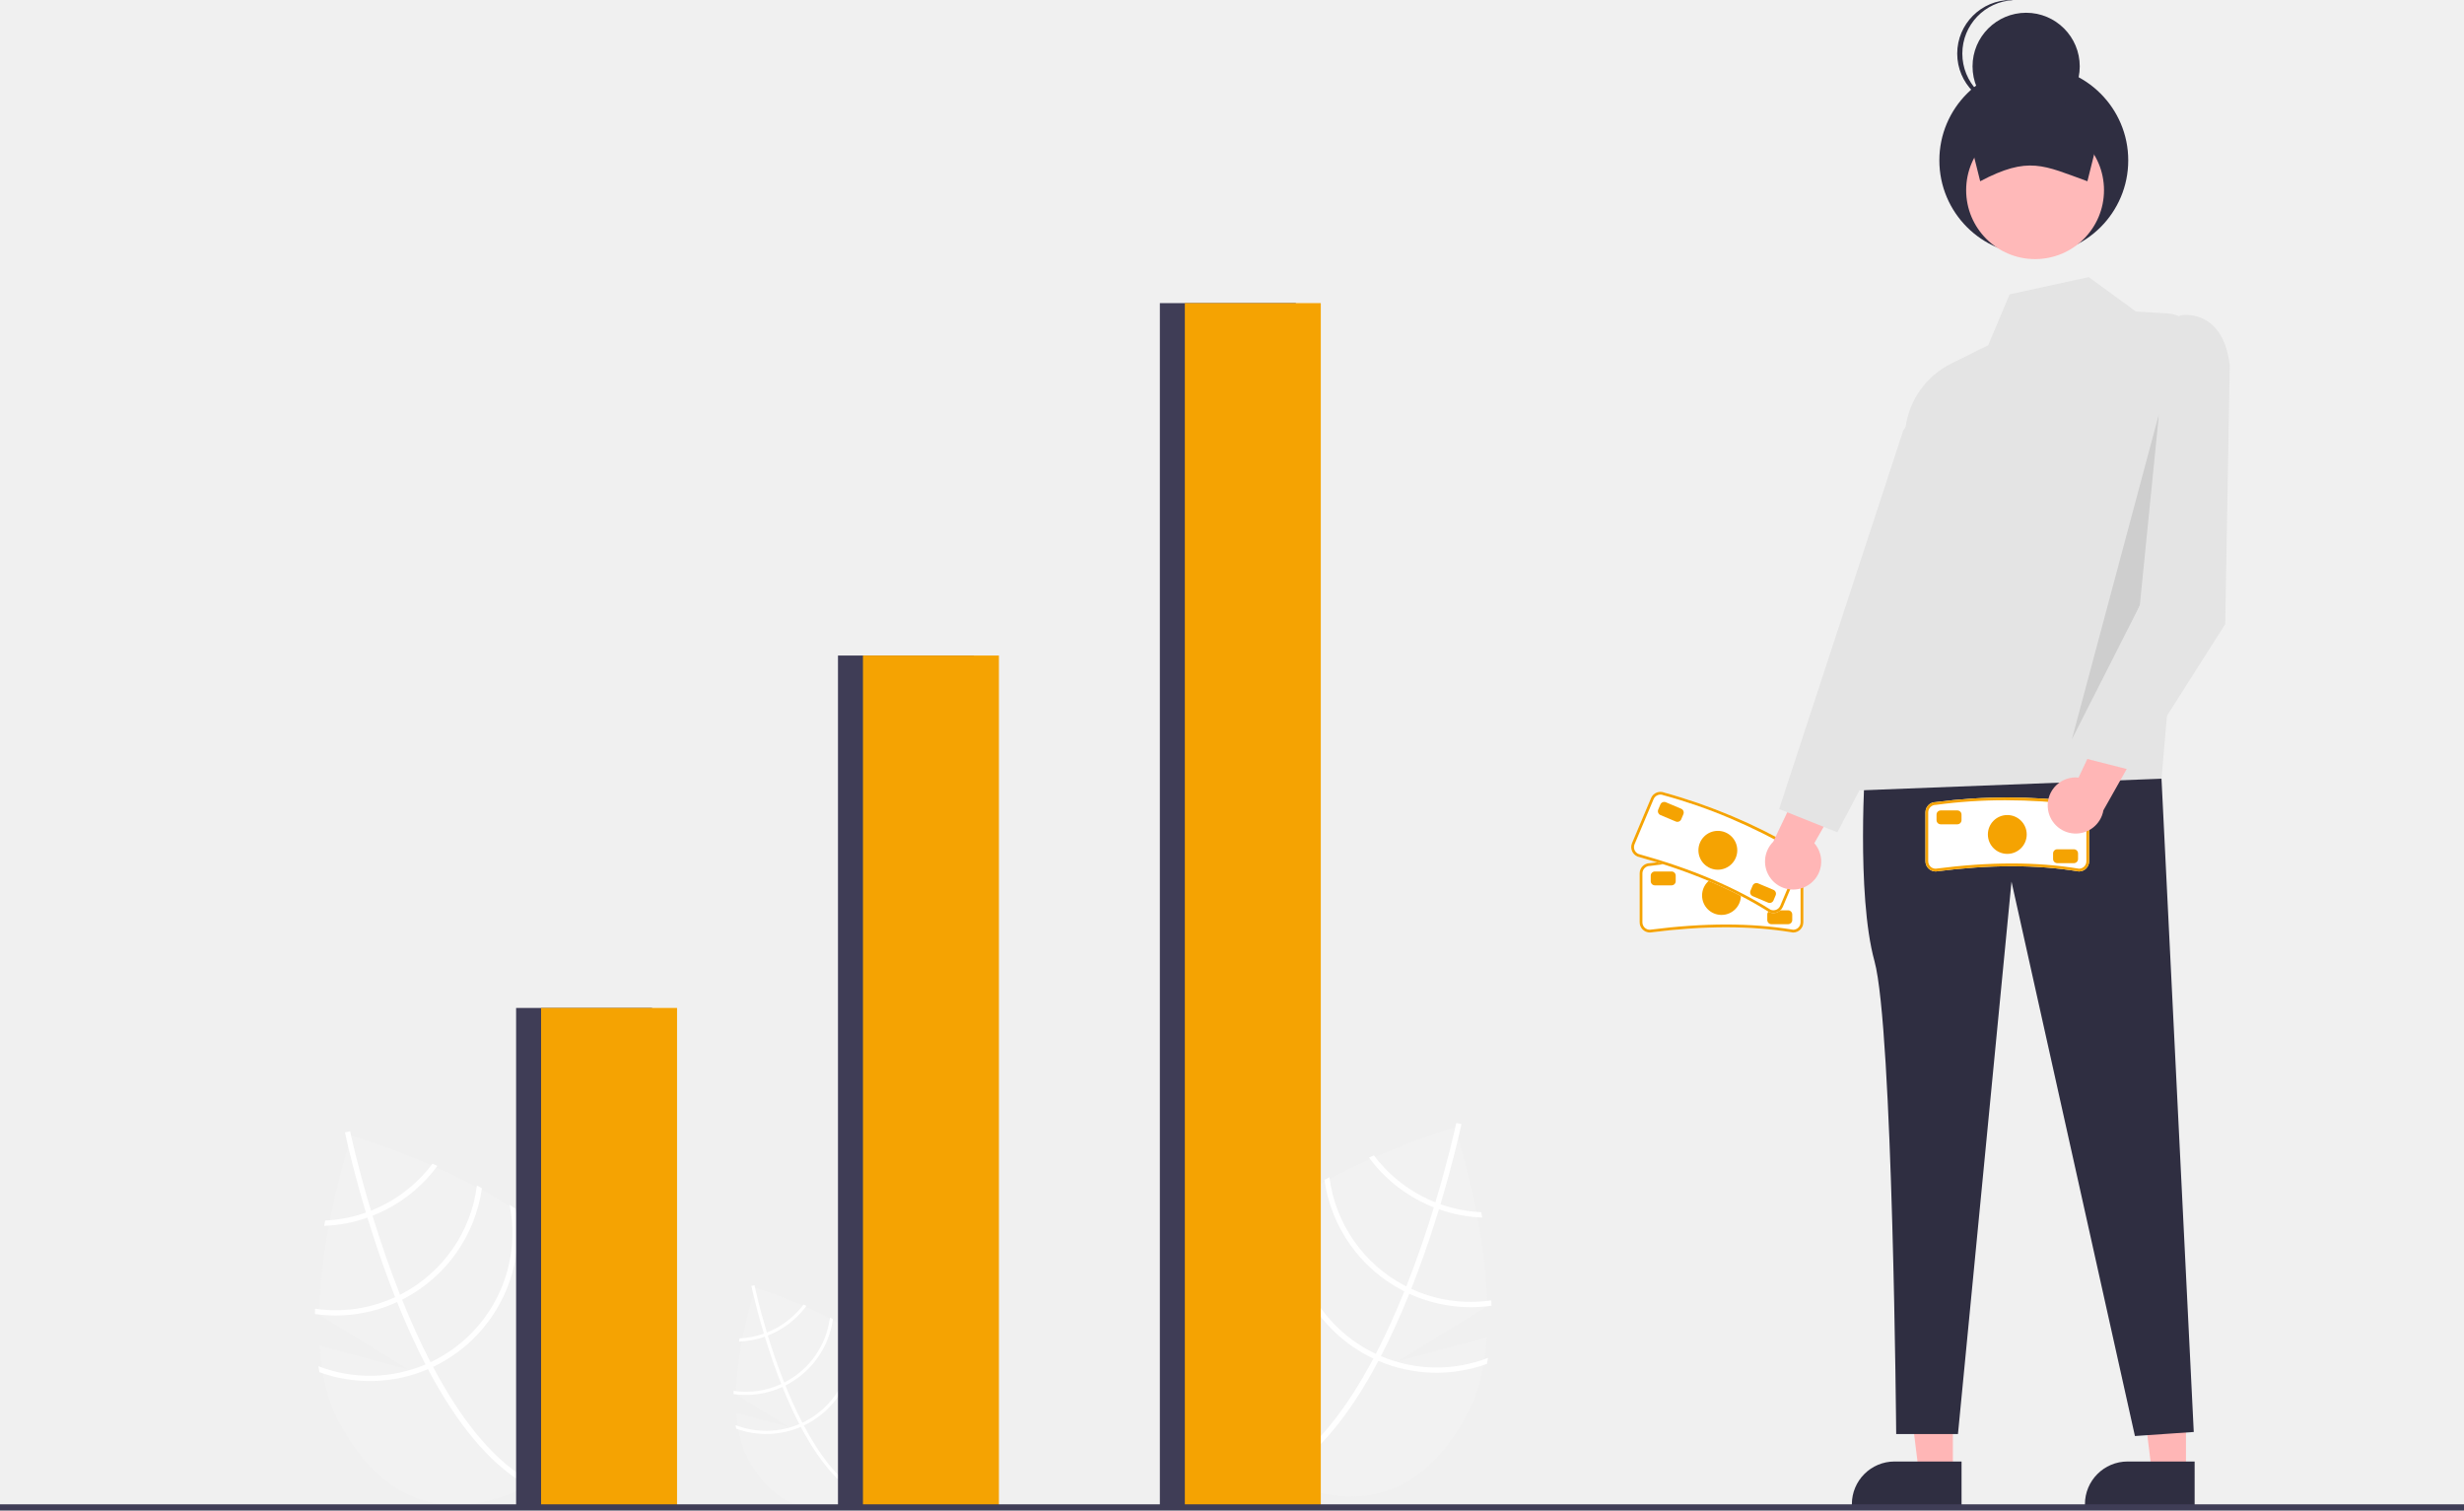
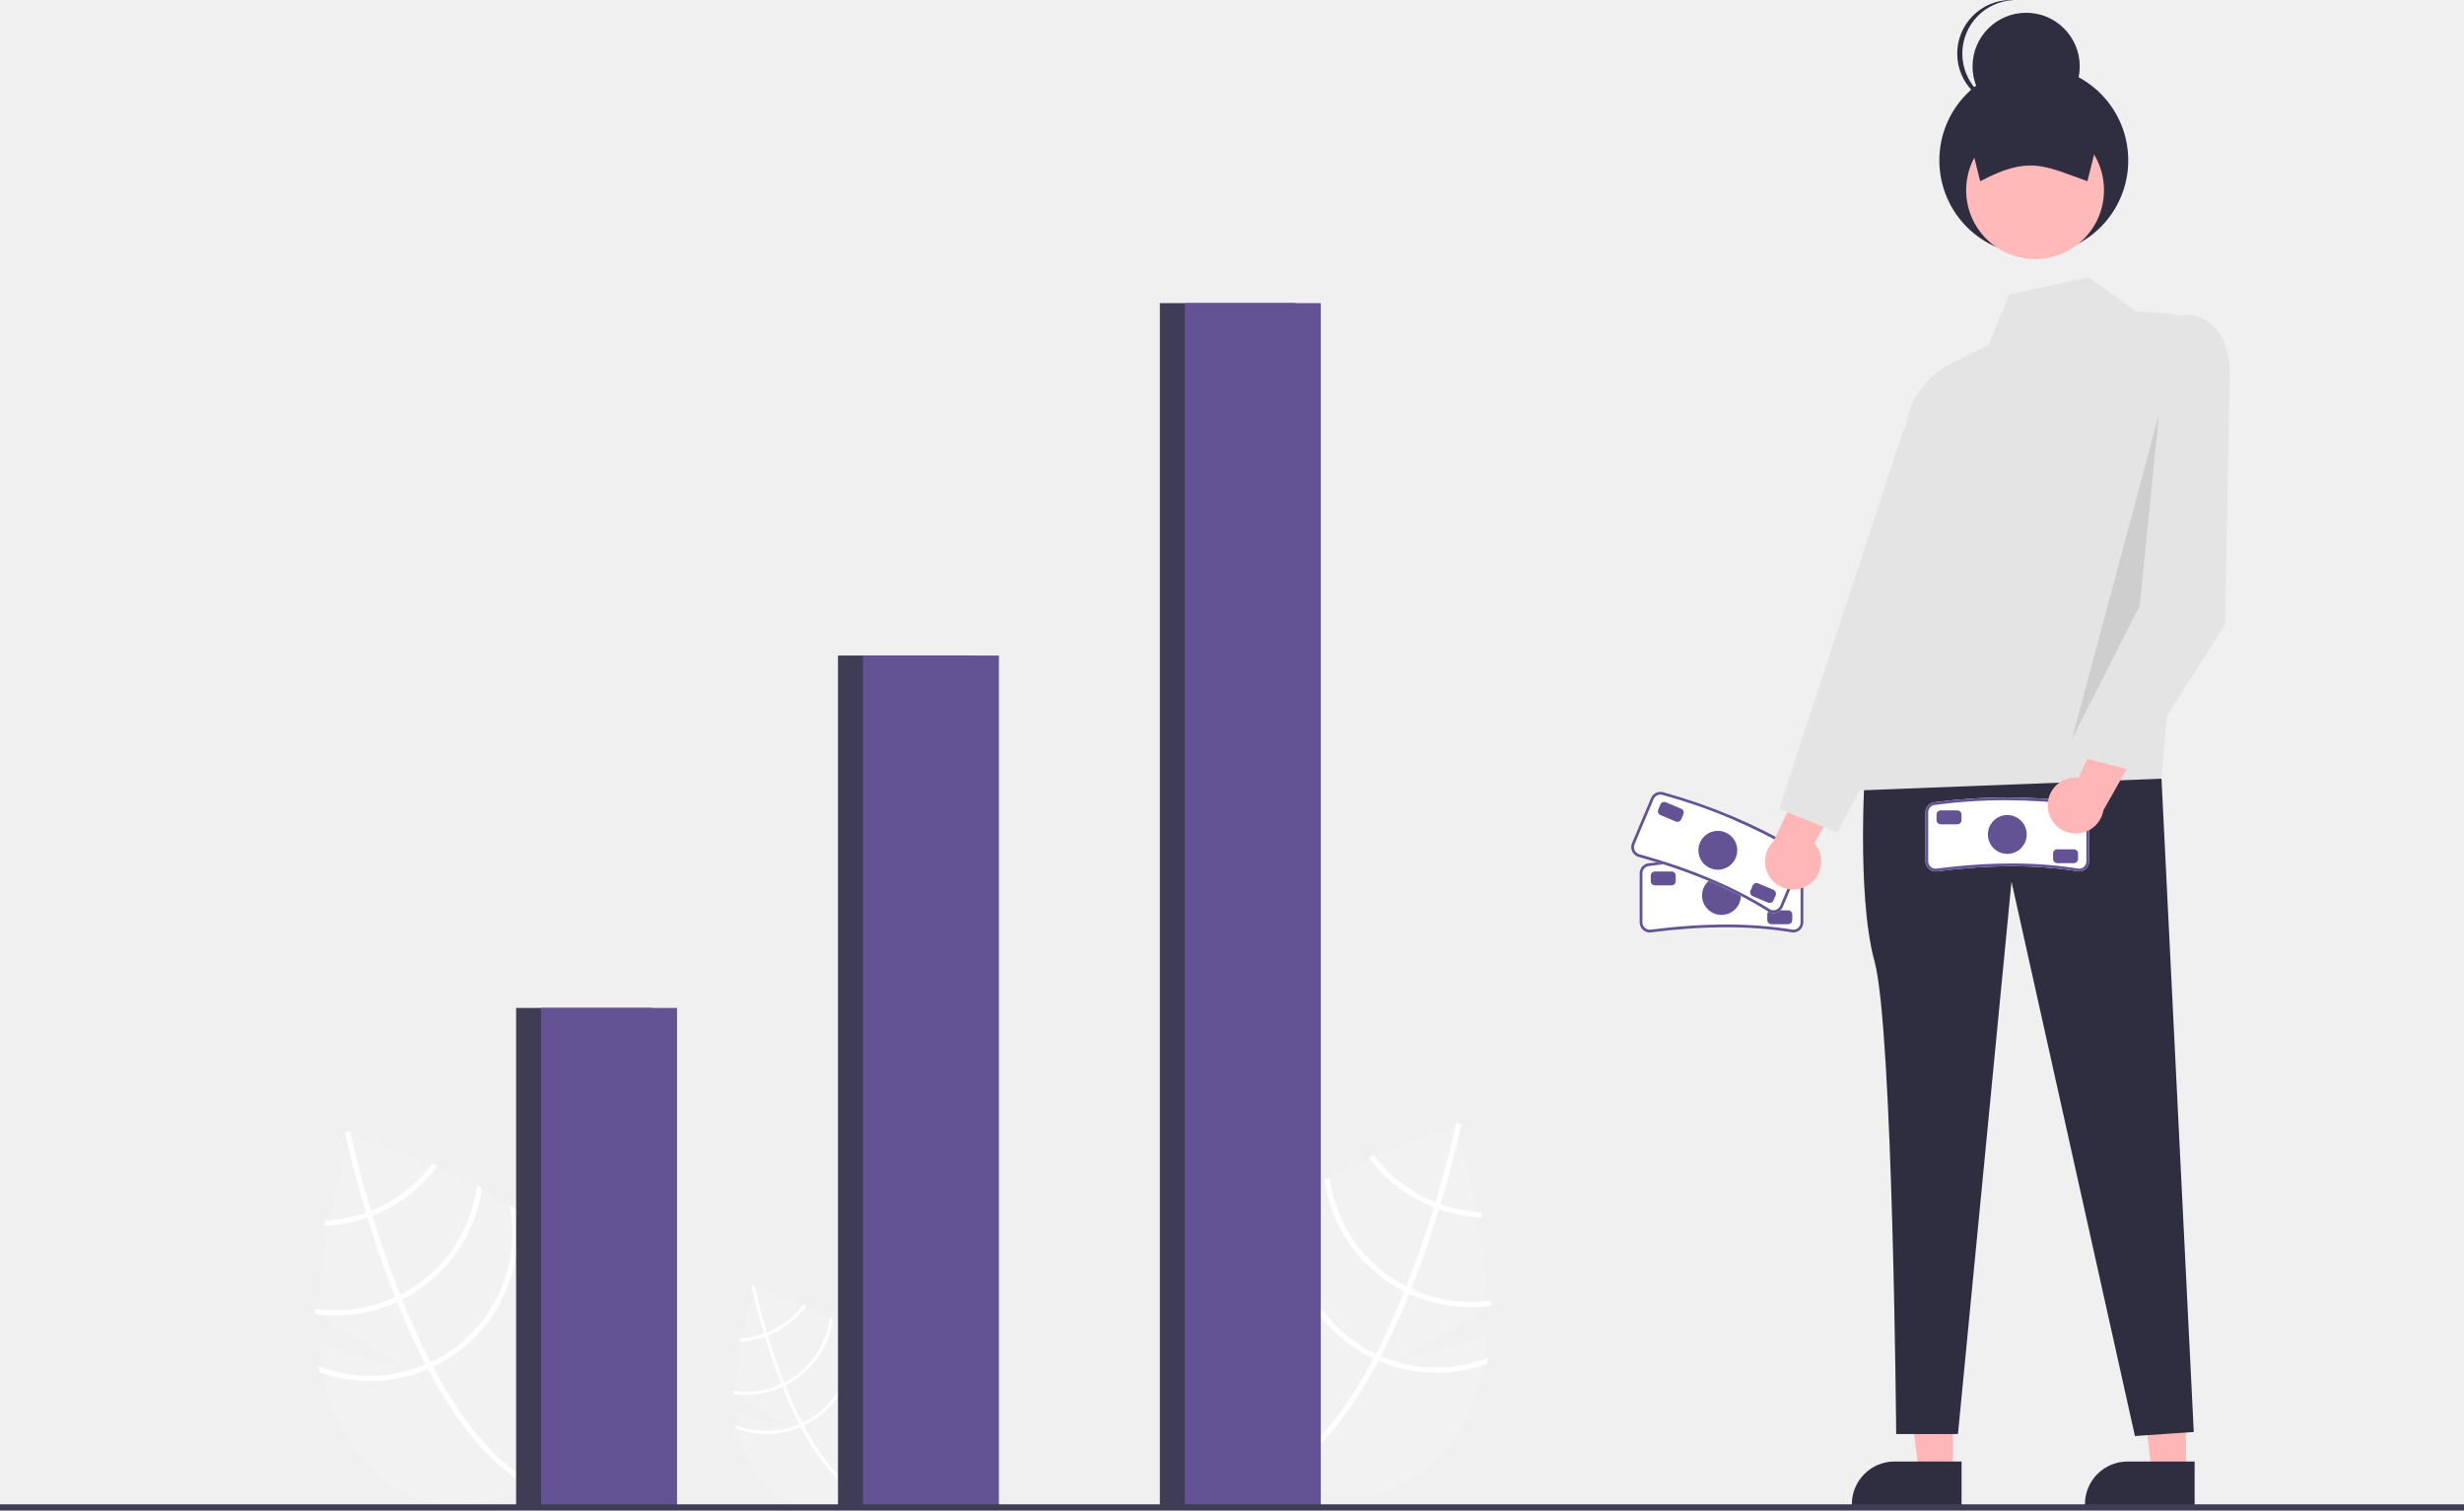
<svg xmlns="http://www.w3.org/2000/svg" data-name="Layer 1" width="888" height="544.357" viewBox="0 0 888 544.357">
  <path d="M691.817,659.775l-32.031,8.592,32.263-19.84c-.694-31.628-11.733-64.424-11.733-64.424s-68.95,19.975-87.046,54.564-3.852,57.425,21.514,70.695c25.365,13.27,52.247,11.951,70.343-22.639C689.154,679.026,691.147,669.669,691.817,659.775Z" transform="translate(-156 -177.8214)" fill="#f2f2f2" />
  <path d="M653.662,666.536l-.892,1.705c-10.47,19.765-21.902,33.479-34.156,40.936-.177.112-.357.211-.534.323l-.5-.831-.471-.805c13.427-7.951,24.696-23.224,33.832-40.461.3-.553.604-1.114.892-1.684,3.803-7.331,7.228-14.967,10.273-22.534.241-.584.478-1.18.714-1.776,3.967-10.008,7.275-19.824,9.926-28.467.19-.61.372-1.225.549-1.831,4.427-14.648,6.883-25.651,7.41-28.096.069-.297.102-.463.111-.501l.921.192.013-.004.93.196c-.009.038-.117.594-.349,1.613-.845,3.815-3.246,14.116-7.203,27.29-.181.593-.363,1.208-.553,1.818-2.144,7.016-4.707,14.771-7.699,22.752q-1.123,3.009-2.281,5.902c-.228.601-.465,1.197-.706,1.781Q658.952,656.323,653.662,666.536Z" transform="translate(-156 -177.8214)" fill="#fff" />
  <path d="M675.128,611.801c-.605-.22-1.219-.444-1.832-.69a52.552,52.552,0,0,1-4.888-2.246,51.119,51.119,0,0,1-17.268-14.667c-.589.262-1.177.524-1.778.79a53.011,53.011,0,0,0,18.163,15.566,54.372,54.372,0,0,0,5.222,2.388c.605.241,1.219.465,1.828.677a52.565,52.565,0,0,0,15.595,2.966q-.18-.981-.348-1.924A50.943,50.943,0,0,1,675.128,611.801Z" transform="translate(-156 -177.8214)" fill="#fff" />
  <path d="M664.594,642.272q-.9-.406-1.774-.863c-.182-.084-.367-.181-.545-.274a51.39,51.39,0,0,1-27.161-39.076c-.598.321-1.196.643-1.79.977a53.298,53.298,0,0,0,28.068,39.787c.236.124.473.247.713.362.595.301,1.186.588,1.782.868a53.016,53.016,0,0,0,29.618,4.315c-.01-.639-.019-1.279-.037-1.922A51.037,51.037,0,0,1,664.594,642.272Z" transform="translate(-156 -177.8214)" fill="#fff" />
  <path d="M653.662,666.536c-.617-.258-1.226-.534-1.83-.818-.646-.306-1.288-.62-1.921-.951a51.529,51.529,0,0,1-26.586-55.75c-.738.485-1.471.962-2.191,1.455a53.416,53.416,0,0,0,27.894,55.983c.633.331,1.27.654,1.913.947.608.297,1.217.572,1.83.839a53.259,53.259,0,0,0,39.098,1.093c.149-.717.269-1.439.393-2.17A51.362,51.362,0,0,1,653.662,666.536Z" transform="translate(-156 -177.8214)" fill="#fff" />
  <path d="M271.183,662.775l32.031,8.592L270.952,651.528c.694-31.628,11.733-64.424,11.733-64.424s68.95,19.975,87.046,54.564,3.852,57.425-21.514,70.695c-25.365,13.27-52.247,11.951-70.343-22.639C273.846,682.026,271.853,672.669,271.183,662.775Z" transform="translate(-156 -177.8214)" fill="#f2f2f2" />
  <path d="M309.338,669.536l.892,1.705c10.47,19.765,21.902,33.479,34.156,40.936.177.112.357.211.534.323l.5-.831.471-.805c-13.427-7.951-24.696-23.224-33.832-40.461-.3-.553-.604-1.114-.892-1.684-3.803-7.331-7.228-14.967-10.273-22.534-.241-.584-.478-1.18-.714-1.776-3.967-10.008-7.275-19.824-9.926-28.467-.19-.61-.372-1.225-.549-1.831-4.427-14.648-6.883-25.651-7.41-28.096-.069-.297-.102-.463-.111-.501l-.921.192-.013-.004-.93.196c.009.038.117.594.349,1.613.845,3.815,3.246,14.116,7.203,27.29.181.593.363,1.208.553,1.818,2.144,7.016,4.707,14.771,7.699,22.752q1.123,3.009,2.281,5.902c.228.601.465,1.197.706,1.781Q304.048,659.323,309.338,669.536Z" transform="translate(-156 -177.8214)" fill="#fff" />
  <path d="M273.179,617.661q-.168.943-.348,1.924a52.565,52.565,0,0,0,15.595-2.966c.61-.211,1.223-.436,1.828-.677a54.372,54.372,0,0,0,5.222-2.388,53.011,53.011,0,0,0,18.163-15.566c-.601-.266-1.19-.528-1.778-.79a51.119,51.119,0,0,1-17.268,14.667,52.552,52.552,0,0,1-4.888,2.246c-.613.246-1.227.47-1.832.69A50.943,50.943,0,0,1,273.179,617.661Z" transform="translate(-156 -177.8214)" fill="#fff" />
  <path d="M269.531,649.445c-.018.644-.028,1.283-.037,1.922a53.016,53.016,0,0,0,29.618-4.315c.596-.279,1.187-.567,1.782-.868.241-.115.477-.239.713-.362a53.298,53.298,0,0,0,28.068-39.787c-.594-.334-1.192-.656-1.79-.977a51.39,51.39,0,0,1-27.161,39.076c-.177.093-.363.19-.545.274q-.874.457-1.774.863A51.037,51.037,0,0,1,269.531,649.445Z" transform="translate(-156 -177.8214)" fill="#fff" />
  <path d="M270.738,670.164c.124.731.244,1.453.393,2.17a53.259,53.259,0,0,0,39.098-1.093c.613-.267,1.221-.542,1.83-.839.642-.293,1.28-.616,1.913-.947a53.416,53.416,0,0,0,27.894-55.983c-.721-.494-1.454-.97-2.191-1.455a51.529,51.529,0,0,1-26.586,55.75c-.633.331-1.275.645-1.921.951-.604.284-1.213.559-1.83.818A51.362,51.362,0,0,1,270.738,670.164Z" transform="translate(-156 -177.8214)" fill="#fff" />
  <path d="M421.356,686.995l19.069,5.115-19.207-11.811c.413-18.829,6.985-38.353,6.985-38.353s41.048,11.892,51.821,32.483,2.293,34.186-12.808,42.087c-15.101,7.9-31.104,7.115-41.877-13.477C422.941,698.456,421.755,692.885,421.356,686.995Z" transform="translate(-156 -177.8214)" fill="#f2f2f2" />
  <path d="M444.07,691.02l.531,1.015c6.233,11.767,13.039,19.931,20.334,24.371.105.067.213.125.318.192l.298-.495.28-.479c-7.993-4.734-14.702-13.826-20.141-24.087-.179-.329-.36-.663-.531-1.002-2.264-4.364-4.303-8.91-6.116-13.415-.143-.347-.284-.702-.425-1.058-2.362-5.958-4.331-11.802-5.909-16.947-.113-.363-.221-.729-.327-1.09-2.636-8.72-4.098-15.271-4.411-16.726-.041-.177-.061-.275-.066-.298l-.548.114-.008-.002-.553.117c.005.023.07.354.208.96.503,2.271,1.932,8.404,4.288,16.246.108.353.216.719.329,1.082,1.276,4.177,2.802,8.793,4.584,13.545q.668,1.791,1.358,3.514c.136.358.277.713.42,1.06Q440.921,684.94,444.07,691.02Z" transform="translate(-156 -177.8214)" fill="#fff" />
  <path d="M422.544,660.138q-.1.561-.207,1.145a31.294,31.294,0,0,0,9.284-1.766c.363-.126.728-.259,1.088-.403a32.37,32.37,0,0,0,3.109-1.422,31.559,31.559,0,0,0,10.813-9.267c-.358-.158-.708-.314-1.059-.47a30.432,30.432,0,0,1-10.28,8.732,31.287,31.287,0,0,1-2.91,1.337c-.365.146-.73.28-1.091.411A30.327,30.327,0,0,1,422.544,660.138Z" transform="translate(-156 -177.8214)" fill="#fff" />
  <path d="M420.373,679.06c-.011.383-.016.764-.022,1.144a31.562,31.562,0,0,0,17.633-2.569c.355-.166.707-.338,1.061-.517.143-.069.284-.142.425-.216a31.73,31.73,0,0,0,16.709-23.686c-.354-.199-.71-.39-1.066-.582a30.594,30.594,0,0,1-16.169,23.263c-.106.055-.216.113-.324.163q-.52.272-1.056.514A30.383,30.383,0,0,1,420.373,679.06Z" transform="translate(-156 -177.8214)" fill="#fff" />
  <path d="M421.091,691.394c.074.435.145.865.234,1.292a31.707,31.707,0,0,0,23.276-.651c.365-.159.727-.323,1.089-.499.382-.174.762-.367,1.139-.564a31.8,31.8,0,0,0,16.606-33.328c-.429-.294-.865-.578-1.304-.866a30.676,30.676,0,0,1-15.827,33.19c-.377.197-.759.384-1.144.566-.36.169-.722.333-1.089.487A30.577,30.577,0,0,1,421.091,691.394Z" transform="translate(-156 -177.8214)" fill="#fff" />
  <path d="M802.236,513.878l-.082-.007c-15.167-2.504-32.015-2.503-51.508.003h-.008a3.686,3.686,0,0,1-3.729-3.669V492.552a3.678,3.678,0,0,1,3.673-3.673,199.874,199.874,0,0,1,51.715.004h.007a3.659,3.659,0,0,1,3.605,3.669v17.653A3.678,3.678,0,0,1,802.236,513.878Z" transform="translate(-156 -177.8214)" fill="#fff" />
-   <path d="M802.236,513.878l-.082-.007c-15.167-2.504-32.015-2.503-51.508.003h-.008a3.686,3.686,0,0,1-3.729-3.669V492.552a3.678,3.678,0,0,1,3.673-3.673,199.874,199.874,0,0,1,51.715.004h.007a3.659,3.659,0,0,1,3.605,3.669v17.653A3.678,3.678,0,0,1,802.236,513.878Zm-26.482-25.675a184.5,184.5,0,0,0-25.103,1.67,2.699,2.699,0,0,0-2.741,2.678v17.653a2.676,2.676,0,0,0,2.673,2.673c19.51-2.513,36.439-2.513,51.693-0a2.676,2.676,0,0,0,2.634-2.673V492.552a2.676,2.676,0,0,0-2.673-2.673A215.528,215.528,0,0,0,775.754,488.203Z" transform="translate(-156 -177.8214)" fill="#f5a302" />
-   <circle cx="620.409" cy="322.714" r="7" fill="#f5a302" />
-   <path d="M758.409,496.878h-6a1.502,1.502,0,0,1-1.5-1.5v-2a1.502,1.502,0,0,1,1.5-1.5h6a1.502,1.502,0,0,1,1.5,1.5v2A1.502,1.502,0,0,1,758.409,496.878Z" transform="translate(-156 -177.8214)" fill="#f5a302" />
-   <path d="M800.409,510.878h-6a1.502,1.502,0,0,1-1.5-1.5v-2a1.502,1.502,0,0,1,1.5-1.5h6a1.502,1.502,0,0,1,1.5,1.5v2A1.502,1.502,0,0,1,800.409,510.878Z" transform="translate(-156 -177.8214)" fill="#f5a302" />
+   <path d="M802.236,513.878l-.082-.007c-15.167-2.504-32.015-2.503-51.508.003h-.008a3.686,3.686,0,0,1-3.729-3.669V492.552a3.678,3.678,0,0,1,3.673-3.673,199.874,199.874,0,0,1,51.715.004h.007a3.659,3.659,0,0,1,3.605,3.669v17.653A3.678,3.678,0,0,1,802.236,513.878Zm-26.482-25.675a184.5,184.5,0,0,0-25.103,1.67,2.699,2.699,0,0,0-2.741,2.678v17.653a2.676,2.676,0,0,0,2.673,2.673c19.51-2.513,36.439-2.513,51.693-0a2.676,2.676,0,0,0,2.634-2.673V492.552a2.676,2.676,0,0,0-2.673-2.673A215.528,215.528,0,0,0,775.754,488.203Z" transform="translate(-156 -177.8214)" fill="#645394" />
+   <circle cx="620.409" cy="322.714" r="7" fill="#645394" />
+   <path d="M758.409,496.878h-6a1.502,1.502,0,0,1-1.5-1.5v-2a1.502,1.502,0,0,1,1.5-1.5h6a1.502,1.502,0,0,1,1.5,1.5v2A1.502,1.502,0,0,1,758.409,496.878Z" transform="translate(-156 -177.8214)" fill="#645394" />
+   <path d="M800.409,510.878h-6a1.502,1.502,0,0,1-1.5-1.5v-2a1.502,1.502,0,0,1,1.5-1.5h6a1.502,1.502,0,0,1,1.5,1.5v2A1.502,1.502,0,0,1,800.409,510.878Z" transform="translate(-156 -177.8214)" fill="#645394" />
  <path d="M793.699,506.577l-.072-.038c-12.999-8.205-28.522-14.757-47.455-20.028l-.007-.003a3.686,3.686,0,0,1-2.009-4.831l6.865-16.264a3.678,3.678,0,0,1,4.813-1.956,199.874,199.874,0,0,1,47.643,20.115l.006.003a3.659,3.659,0,0,1,1.894,4.783l-6.865,16.264A3.678,3.678,0,0,1,793.699,506.577Z" transform="translate(-156 -177.8214)" fill="#fff" />
-   <path d="M793.699,506.577l-.072-.038c-12.999-8.205-28.522-14.757-47.455-20.028l-.007-.003a3.686,3.686,0,0,1-2.009-4.831l6.865-16.264a3.678,3.678,0,0,1,4.813-1.956,199.874,199.874,0,0,1,47.643,20.115l.006.003a3.659,3.659,0,0,1,1.894,4.783l-6.865,16.264A3.678,3.678,0,0,1,793.699,506.577Zm-14.413-33.953a184.498,184.498,0,0,0-23.776-8.223,2.699,2.699,0,0,0-3.567,1.401l-6.865,16.264a2.676,2.676,0,0,0,1.423,3.503c18.951,5.272,34.548,11.856,47.624,20.102a2.676,2.676,0,0,0,3.466-1.438l6.865-16.264a2.676,2.676,0,0,0-1.423-3.503A215.53,215.53,0,0,0,779.286,472.624Z" transform="translate(-156 -177.8214)" fill="#f5a302" />
-   <circle cx="619.094" cy="306.419" r="7" fill="#f5a302" />
-   <path d="M759.933,473.871l-5.528-2.333a1.502,1.502,0,0,1-.799-1.965l.778-1.843a1.502,1.502,0,0,1,1.965-.799l5.528,2.333a1.502,1.502,0,0,1,.799,1.965l-.778,1.843A1.502,1.502,0,0,1,759.933,473.871Z" transform="translate(-156 -177.8214)" fill="#f5a302" />
-   <path d="M793.183,503.103l-5.528-2.333a1.502,1.502,0,0,1-.799-1.965l.778-1.843a1.502,1.502,0,0,1,1.965-.799l5.528,2.333a1.502,1.502,0,0,1,.799,1.965l-.778,1.843A1.502,1.502,0,0,1,793.183,503.103Z" transform="translate(-156 -177.8214)" fill="#f5a302" />
+   <path d="M793.699,506.577l-.072-.038c-12.999-8.205-28.522-14.757-47.455-20.028l-.007-.003a3.686,3.686,0,0,1-2.009-4.831l6.865-16.264a3.678,3.678,0,0,1,4.813-1.956,199.874,199.874,0,0,1,47.643,20.115l.006.003a3.659,3.659,0,0,1,1.894,4.783l-6.865,16.264A3.678,3.678,0,0,1,793.699,506.577Zm-14.413-33.953a184.498,184.498,0,0,0-23.776-8.223,2.699,2.699,0,0,0-3.567,1.401l-6.865,16.264a2.676,2.676,0,0,0,1.423,3.503c18.951,5.272,34.548,11.856,47.624,20.102a2.676,2.676,0,0,0,3.466-1.438l6.865-16.264a2.676,2.676,0,0,0-1.423-3.503A215.53,215.53,0,0,0,779.286,472.624Z" transform="translate(-156 -177.8214)" fill="#645394" />
+   <circle cx="619.094" cy="306.419" r="7" fill="#645394" />
+   <path d="M759.933,473.871l-5.528-2.333a1.502,1.502,0,0,1-.799-1.965l.778-1.843a1.502,1.502,0,0,1,1.965-.799l5.528,2.333a1.502,1.502,0,0,1,.799,1.965l-.778,1.843A1.502,1.502,0,0,1,759.933,473.871Z" transform="translate(-156 -177.8214)" fill="#645394" />
+   <path d="M793.183,503.103l-5.528-2.333a1.502,1.502,0,0,1-.799-1.965l.778-1.843a1.502,1.502,0,0,1,1.965-.799l5.528,2.333a1.502,1.502,0,0,1,.799,1.965l-.778,1.843A1.502,1.502,0,0,1,793.183,503.103Z" transform="translate(-156 -177.8214)" fill="#645394" />
  <path d="M807.475,496.913a10.056,10.056,0,0,0,2.386-15.234l17.709-31.038-18.531,1.197-13.975,29.291a10.11,10.11,0,0,0,12.412,15.784Z" transform="translate(-156 -177.8214)" fill="#ffb6b6" />
  <polygon points="787.796 530.684 775.536 530.684 769.704 483.396 787.798 483.397 787.796 530.684" fill="#ffb6b6" />
  <path d="M946.922,720.39l-39.531-.001v-.5A15.387,15.387,0,0,1,922.778,704.502h.001l24.144.001Z" transform="translate(-156 -177.8214)" fill="#2f2e41" />
  <polygon points="703.796 530.684 691.536 530.684 685.704 483.396 703.798 483.397 703.796 530.684" fill="#ffb6b6" />
  <path d="M862.922,720.39l-39.531-.001v-.5A15.387,15.387,0,0,1,838.778,704.502h.001l24.144.001Z" transform="translate(-156 -177.8214)" fill="#2f2e41" />
  <path d="M828.271,451.974s-3.372,48.021,3.269,72.206,7.827,170.441,7.827,170.441h22.262l19.295-199.085L925.406,695.323l21.204-1.458L934.982,458.443Z" transform="translate(-156 -177.8214)" fill="#2f2e41" />
  <path d="M925.783,290.096l-17.019-12.419L880.247,283.887l-7.719,18.342-13.302,6.595a30.152,30.152,0,0,0-16.447,22.692l-19.003,131.225,111.206-4.299,13.463-154.543a12.116,12.116,0,0,0-11.367-13.147Z" transform="translate(-156 -177.8214)" fill="#e4e4e4" />
  <polygon points="696.189 141.253 685.918 155.099 641.182 291.544 662.152 299.94 695.729 236.359 696.189 141.253" fill="#e4e4e4" />
  <circle cx="732.961" cy="57.795" r="34.037" fill="#2f2e41" />
  <circle cx="733.421" cy="68.534" r="24.838" fill="#ffb9b9" />
  <path d="M908.279,243.136c-15.816-5.705-21.167-9.209-38.637,0l-6.439-25.758H914.718Z" transform="translate(-156 -177.8214)" fill="#2f2e41" />
  <circle cx="730.201" cy="23.918" r="19.318" fill="#2f2e41" />
  <path d="M863.203,197.14a19.302,19.302,0,0,1,18.398-19.272c-.307-.015-.609-.046-.92-.046a19.318,19.318,0,1,0,0,38.637c.311,0,.613-.032.92-.046A19.302,19.302,0,0,1,863.203,197.14Z" transform="translate(-156 -177.8214)" fill="#2f2e41" />
  <polygon points="778.087 149.111 771.157 218.196 746.683 266.431 778.087 149.111" opacity="0.1" />
  <rect x="39.5" y="361.737" width="6" height="5" fill="#f0f0f0" />
  <path d="M769.029,544.558H757.206v-5H769.029Zm-23.646,0H733.559v-5h11.824Zm-23.647,0H709.912v-5h11.823Zm-23.646,0H686.265v-5h11.824Zm-23.647,0H662.618v-5h11.823Zm-23.647,0H638.971v-5H650.794Zm-23.646,0H615.324v-5h11.823Zm-23.647,0H591.677v-5H603.5Zm-23.647,0H568.03v-5H579.853Zm-23.647,0H544.382v-5h11.824Zm-23.647,0H520.735v-5h11.824Zm-23.647,0h-11.824v-5h11.824Zm-23.647,0H473.441v-5h11.824Zm-23.647,0H449.794v-5h11.823Zm-23.647,0H426.147v-5H437.971Zm-23.647,0H402.5v-5h11.824Zm-23.647,0H378.853v-5h11.824Zm-23.647,0H355.206v-5h11.824Zm-23.647,0H331.559v-5h11.823Zm-23.647,0h-11.823v-5h11.823Zm-23.647,0h-11.823v-5h11.823Zm-23.647,0H260.618v-5h11.824Zm-23.647,0H236.971v-5h11.824Zm-23.647,0h-11.823v-5h11.824Z" transform="translate(-156 -177.8214)" fill="#f0f0f0" />
  <rect x="39.5" y="234.737" width="6" height="5" fill="#f0f0f0" />
  <path d="M769.029,417.558H757.206v-5H769.029Zm-23.646,0H733.559v-5h11.824Zm-23.647,0H709.912v-5h11.823Zm-23.646,0H686.265v-5h11.824Zm-23.647,0H662.618v-5h11.823Zm-23.647,0H638.971v-5H650.794Zm-23.646,0H615.324v-5h11.823Zm-23.647,0H591.677v-5H603.5Zm-23.647,0H568.03v-5H579.853Zm-23.647,0H544.382v-5h11.824Zm-23.647,0H520.735v-5h11.824Zm-23.647,0h-11.824v-5h11.824Zm-23.647,0H473.441v-5h11.824Zm-23.647,0H449.794v-5h11.823Zm-23.647,0H426.147v-5H437.971Zm-23.647,0H402.5v-5h11.824Zm-23.647,0H378.853v-5h11.824Zm-23.647,0H355.206v-5h11.824Zm-23.647,0H331.559v-5h11.823Zm-23.647,0h-11.823v-5h11.823Zm-23.647,0h-11.823v-5h11.823Zm-23.647,0H260.618v-5h11.824Zm-23.647,0H236.971v-5h11.824Zm-23.647,0h-11.823v-5h11.824Z" transform="translate(-156 -177.8214)" fill="#f0f0f0" />
  <rect x="39.5" y="107.737" width="6" height="5" fill="#f0f0f0" />
  <path d="M769.029,290.558H757.206v-5H769.029Zm-23.646,0H733.559v-5h11.824Zm-23.647,0H709.912v-5h11.823Zm-23.646,0H686.265v-5h11.824Zm-23.647,0H662.618v-5h11.823Zm-23.647,0H638.971v-5H650.794Zm-23.646,0H615.324v-5h11.823Zm-23.647,0H591.677v-5H603.5Zm-23.647,0H568.03v-5H579.853Zm-23.647,0H544.382v-5h11.824Zm-23.647,0H520.735v-5h11.824Zm-23.647,0h-11.824v-5h11.824Zm-23.647,0H473.441v-5h11.824Zm-23.647,0H449.794v-5h11.823Zm-23.647,0H426.147v-5H437.971Zm-23.647,0H402.5v-5h11.824Zm-23.647,0H378.853v-5h11.824Zm-23.647,0H355.206v-5h11.824Zm-23.647,0H331.559v-5h11.823Zm-23.647,0h-11.823v-5h11.823Zm-23.647,0h-11.823v-5h11.823Zm-23.647,0H260.618v-5h11.824Zm-23.647,0H236.971v-5h11.824Zm-23.647,0h-11.823v-5h11.824Z" transform="translate(-156 -177.8214)" fill="#f0f0f0" />
  <rect x="186" y="363.237" width="49" height="180" fill="#3f3d56" />
-   <rect x="195" y="363.237" width="49" height="180" fill="#f5a302" />
+   <rect x="195" y="363.237" width="49" height="180" fill="#645394" />
  <rect x="302" y="236.237" width="49" height="307" fill="#3f3d56" />
-   <rect x="311" y="236.237" width="49" height="307" fill="#f5a302" />
+   <rect x="311" y="236.237" width="49" height="307" fill="#645394" />
  <rect x="418" y="109.237" width="49" height="434" fill="#3f3d56" />
-   <rect x="427" y="109.237" width="49" height="434" fill="#f5a302" />
+   <rect x="427" y="109.237" width="49" height="434" fill="#645394" />
  <circle cx="40" cy="110.237" r="12" fill="#f0f0f0" />
  <circle cx="40" cy="237.237" r="12" fill="#f0f0f0" />
  <circle cx="40" cy="364.237" r="12" fill="#f0f0f0" />
  <rect y="542.116" width="888" height="2.241" fill="#3f3d56" />
  <path d="M905.236,491.878l-.082-.007c-15.167-2.504-32.015-2.503-51.508.003h-.008a3.686,3.686,0,0,1-3.729-3.669V470.552a3.678,3.678,0,0,1,3.673-3.673,199.874,199.874,0,0,1,51.715.004h.007a3.659,3.659,0,0,1,3.605,3.669v17.653A3.678,3.678,0,0,1,905.236,491.878Z" transform="translate(-156 -177.8214)" fill="#fff" />
-   <path d="M905.236,491.878l-.082-.007c-15.167-2.504-32.015-2.503-51.508.003h-.008a3.686,3.686,0,0,1-3.729-3.669V470.552a3.678,3.678,0,0,1,3.673-3.673,199.874,199.874,0,0,1,51.715.004h.007a3.659,3.659,0,0,1,3.605,3.669v17.653A3.678,3.678,0,0,1,905.236,491.878Zm-26.482-25.675a184.5,184.5,0,0,0-25.103,1.67,2.699,2.699,0,0,0-2.741,2.678v17.653a2.676,2.676,0,0,0,2.673,2.673c19.51-2.513,36.439-2.513,51.693-0a2.676,2.676,0,0,0,2.634-2.673V470.552a2.676,2.676,0,0,0-2.673-2.673A215.528,215.528,0,0,0,878.754,466.203Z" transform="translate(-156 -177.8214)" fill="#f5a302" />
-   <circle cx="723.409" cy="300.714" r="7" fill="#f5a302" />
-   <path d="M861.409,474.878h-6a1.502,1.502,0,0,1-1.5-1.5v-2a1.502,1.502,0,0,1,1.5-1.5h6a1.502,1.502,0,0,1,1.5,1.5v2A1.502,1.502,0,0,1,861.409,474.878Z" transform="translate(-156 -177.8214)" fill="#f5a302" />
-   <path d="M903.409,488.878h-6a1.502,1.502,0,0,1-1.5-1.5v-2a1.502,1.502,0,0,1,1.5-1.5h6a1.502,1.502,0,0,1,1.5,1.5v2A1.502,1.502,0,0,1,903.409,488.878Z" transform="translate(-156 -177.8214)" fill="#f5a302" />
+   <path d="M905.236,491.878l-.082-.007c-15.167-2.504-32.015-2.503-51.508.003h-.008a3.686,3.686,0,0,1-3.729-3.669V470.552a3.678,3.678,0,0,1,3.673-3.673,199.874,199.874,0,0,1,51.715.004h.007a3.659,3.659,0,0,1,3.605,3.669v17.653A3.678,3.678,0,0,1,905.236,491.878Zm-26.482-25.675a184.5,184.5,0,0,0-25.103,1.67,2.699,2.699,0,0,0-2.741,2.678v17.653a2.676,2.676,0,0,0,2.673,2.673c19.51-2.513,36.439-2.513,51.693-0a2.676,2.676,0,0,0,2.634-2.673V470.552a2.676,2.676,0,0,0-2.673-2.673A215.528,215.528,0,0,0,878.754,466.203Z" transform="translate(-156 -177.8214)" fill="#645394" />
+   <circle cx="723.409" cy="300.714" r="7" fill="#645394" />
+   <path d="M861.409,474.878h-6a1.502,1.502,0,0,1-1.5-1.5v-2a1.502,1.502,0,0,1,1.5-1.5h6a1.502,1.502,0,0,1,1.5,1.5v2A1.502,1.502,0,0,1,861.409,474.878Z" transform="translate(-156 -177.8214)" fill="#645394" />
+   <path d="M903.409,488.878h-6a1.502,1.502,0,0,1-1.5-1.5v-2a1.502,1.502,0,0,1,1.5-1.5h6a1.502,1.502,0,0,1,1.5,1.5v2A1.502,1.502,0,0,1,903.409,488.878Z" transform="translate(-156 -177.8214)" fill="#645394" />
  <path d="M893.994,468.738a10.056,10.056,0,0,1,11.1-10.702l15.238-32.323,9.663,15.857-15.951,28.264a10.11,10.11,0,0,1-20.05-1.095Z" transform="translate(-156 -177.8214)" fill="#ffb6b6" />
  <path d="M935.422,299.661l6.276-8.184s15.29-3.114,17.887,17.887l-1.635,93.365L924.444,455.466l-21.761-5.556,28.451-62.647Z" transform="translate(-156 -177.8214)" fill="#e4e4e4" />
</svg>
